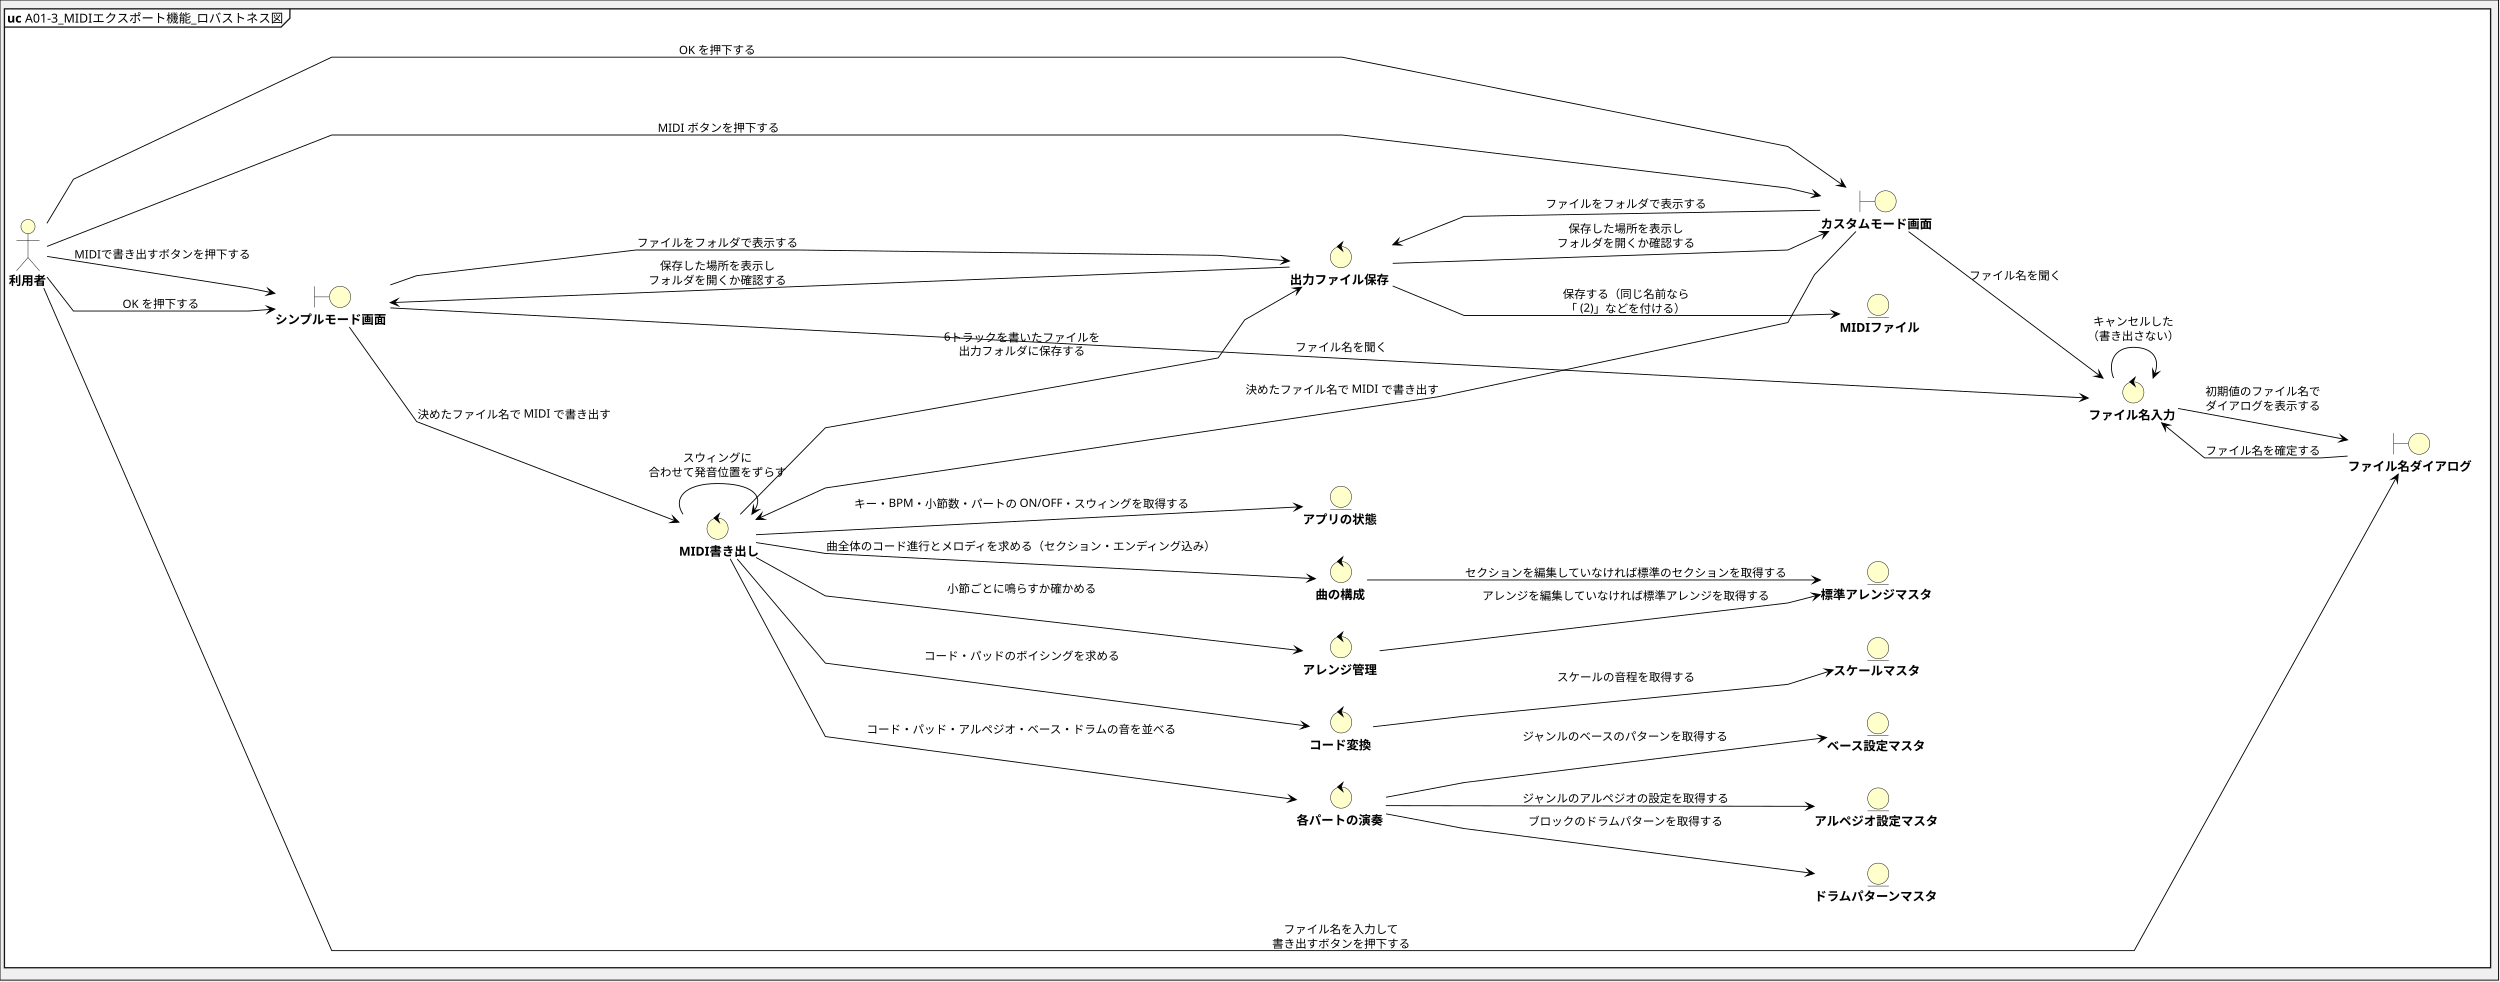
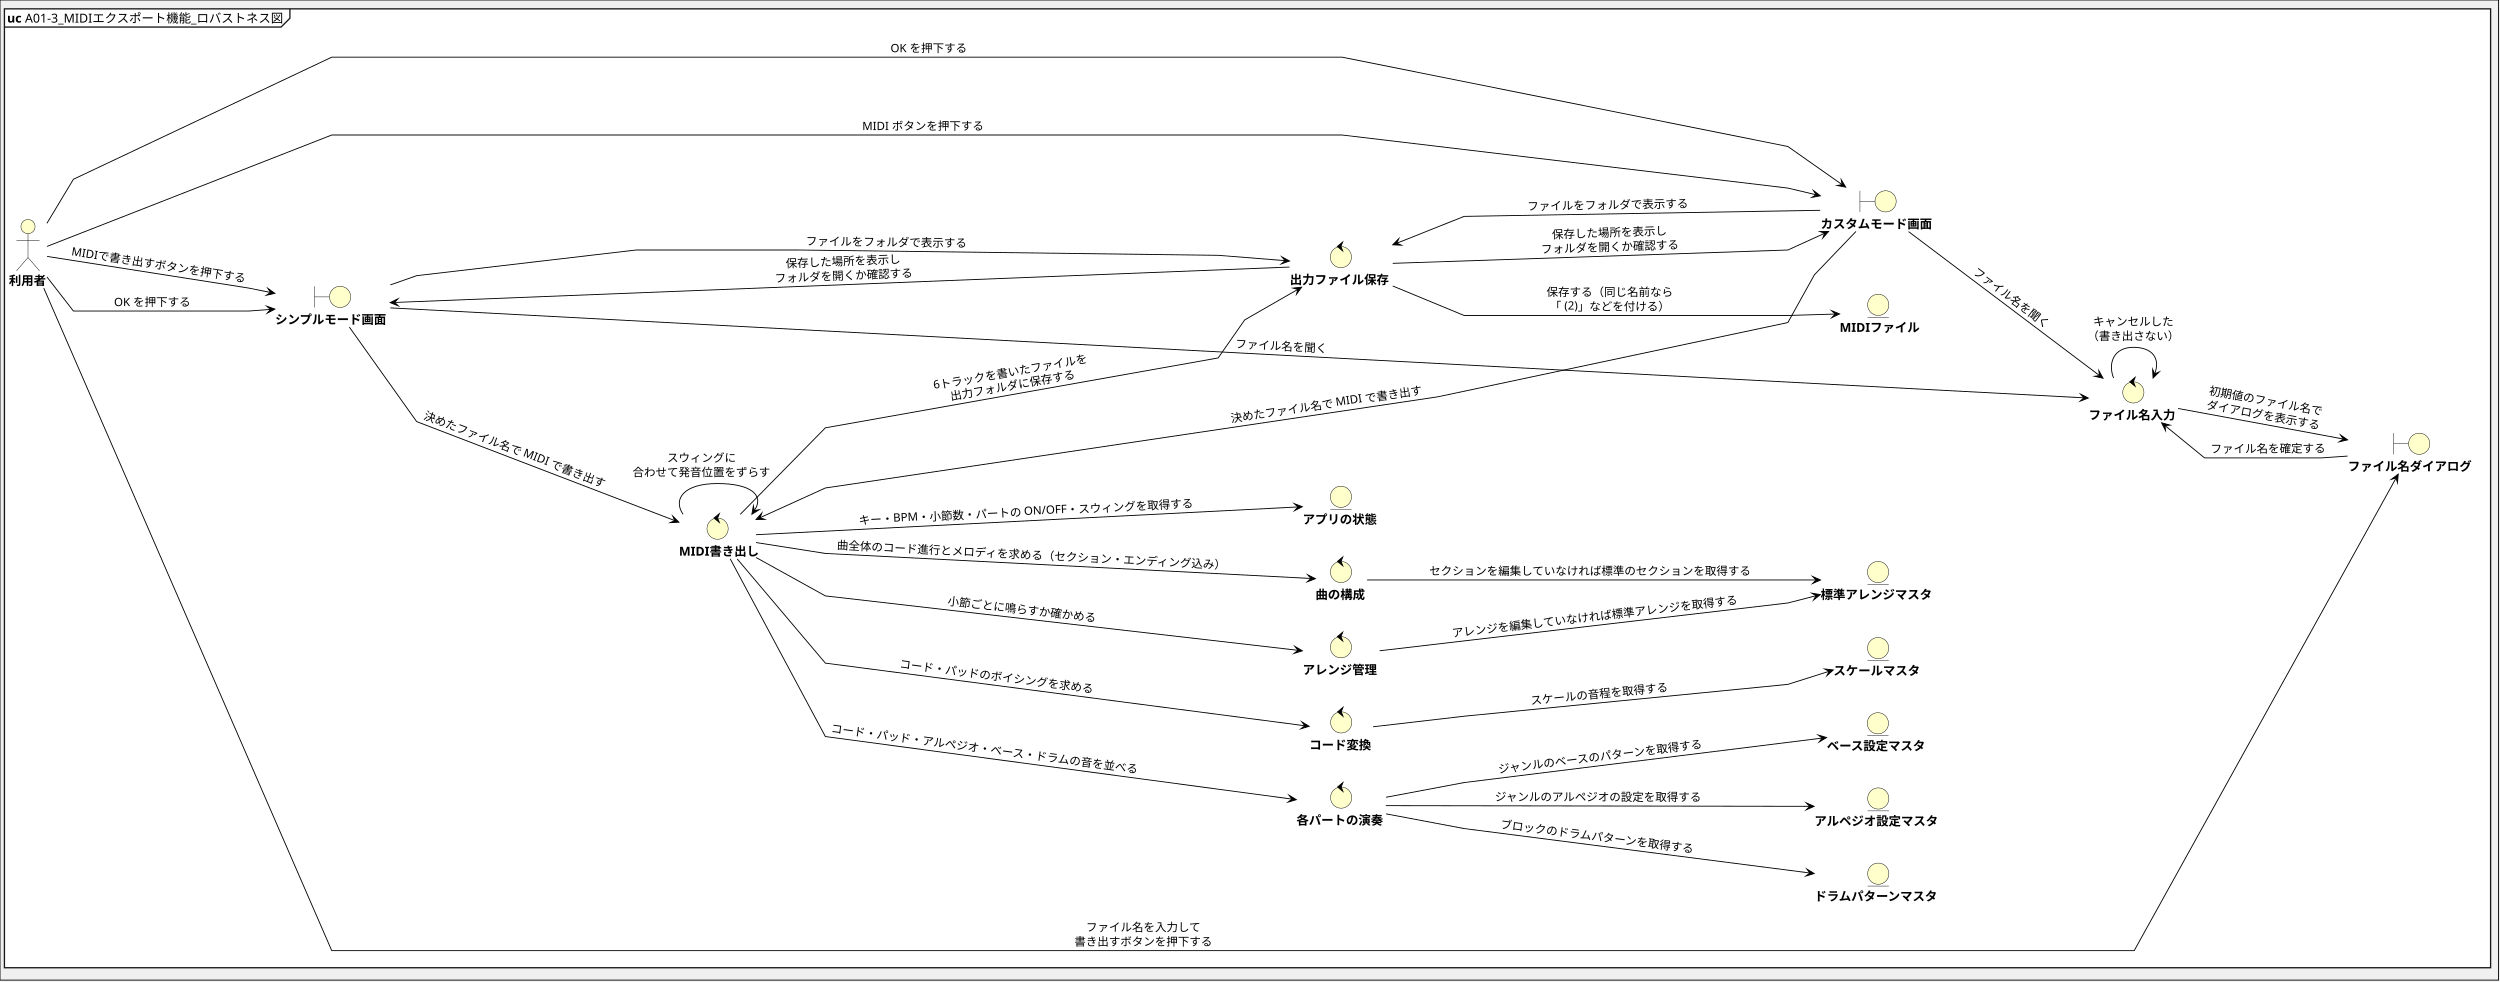
<svg xmlns="http://www.w3.org/2000/svg" version="1.1" data-diagram-type="DESCRIPTION" style="width:2826px;height:1109px;background:#FFFFFF;" width="2826px" height="1109px" viewBox="0 0 2826 1109" zoomAndPan="magnify" preserveAspectRatio="none" contentStyleType="text/css">
  <defs />
  <g font-family="sans-serif" lengthAdjust="spacing">
    <rect x="0" y="0" width="2824.375" height="1107.922" fill="none" style="stroke:#000;stroke-width:1;" />
    <rect x="5" y="10" width="2810.375" height="1083.922" fill="#FFF" style="stroke:#181818;stroke-width:1.5;" />
    <path d="M327.71,10 L327.71,20.609 L317.71,30.609 L5,30.609" style="stroke:#181818;stroke-width:1.5;" fill="none" />
    <text x="8" y="25.533" fill="#000" font-size="14" textLength="16.338" font-weight="700">uc</text>
    <text x="28.228" y="25.533" fill="#000" font-size="14" textLength="292.482">A01-3_MIDIエクスポート機能_ロバストネス図</text>
    <g class="entity" data-qualified-name="A1" id="ent0001" data-source-line="4">
      <ellipse cx="31.656" cy="256.109" rx="8" ry="8" fill="#FFC" style="stroke:#000;stroke-width:0.5;" />
      <path d="M31.656,264.109 L31.656,291.109 M18.656,272.109 L44.656,272.109 M31.656,291.109 L18.656,306.109 M31.656,291.109 L44.656,306.109" style="stroke:#000;stroke-width:0.5;" fill="none" />
      <text x="10" y="322.143" fill="#000" font-size="14" textLength="43.313" font-weight="700">利用者</text>
    </g>
    <g class="entity" data-qualified-name="B1" id="ent0002" data-source-line="5">
      <path d="M355.469,323.609 L355.469,347.609 M355.469,335.609 L372.469,335.609" style="stroke:#000;stroke-width:0.5;" fill="none" />
      <ellipse cx="384.469" cy="335.609" rx="12" ry="12" fill="#FFC" style="stroke:#000;stroke-width:0.5;" />
      <text x="311" y="366.143" fill="#000" font-size="14" textLength="129.938" font-weight="700">シンプルモード画面</text>
    </g>
    <g class="entity" data-qualified-name="B2" id="ent0003" data-source-line="6">
      <path d="M2102.469,215.609 L2102.469,239.609 M2102.469,227.609 L2119.469,227.609" style="stroke:#000;stroke-width:0.5;" fill="none" />
      <ellipse cx="2131.469" cy="227.609" rx="12" ry="12" fill="#FFC" style="stroke:#000;stroke-width:0.5;" />
      <text x="2058" y="258.143" fill="#000" font-size="14" textLength="129.938" font-weight="700">カスタムモード画面</text>
    </g>
    <g class="entity" data-qualified-name="B3" id="ent0004" data-source-line="7">
      <path d="M2705.688,489.609 L2705.688,513.609 M2705.688,501.609 L2722.688,501.609" style="stroke:#000;stroke-width:0.5;" fill="none" />
      <ellipse cx="2734.688" cy="501.609" rx="12" ry="12" fill="#FFC" style="stroke:#000;stroke-width:0.5;" />
      <text x="2654" y="532.143" fill="#000" font-size="14" textLength="144.375" font-weight="700">ファイル名ダイアログ</text>
    </g>
    <g class="entity" data-qualified-name="C6" id="ent0005" data-source-line="8">
      <ellipse cx="2411.531" cy="443.609" rx="12" ry="12" fill="#FFC" style="stroke:#000;stroke-width:0.5;" />
      <polygon points="2407.531,431.609,2413.531,426.609,2411.531,431.609,2413.531,436.609,2407.531,431.609" fill="#000" style="stroke:#000;stroke-width:1;stroke-linejoin:miter;stroke-miterlimit:10;" />
      <text x="2361" y="474.143" fill="#000" font-size="14" textLength="101.063" font-weight="700">ファイル名入力</text>
    </g>
    <g class="entity" data-qualified-name="C1" id="ent0006" data-source-line="9">
      <ellipse cx="811.151" cy="597.609" rx="12" ry="12" fill="#FFC" style="stroke:#000;stroke-width:0.5;" />
      <polygon points="807.151,585.609,813.151,580.609,811.151,585.609,813.151,590.609,807.151,585.609" fill="#000" style="stroke:#000;stroke-width:1;stroke-linejoin:miter;stroke-miterlimit:10;" />
      <text x="767.5" y="628.143" fill="#000" font-size="14" textLength="87.302" font-weight="700">MIDI書き出し</text>
    </g>
    <g class="entity" data-qualified-name="C2" id="ent0007" data-source-line="10">
      <ellipse cx="1515.875" cy="646.609" rx="12" ry="12" fill="#FFC" style="stroke:#000;stroke-width:0.5;" />
      <polygon points="1511.875,634.609,1517.875,629.609,1515.875,634.609,1517.875,639.609,1511.875,634.609" fill="#000" style="stroke:#000;stroke-width:1;stroke-linejoin:miter;stroke-miterlimit:10;" />
      <text x="1487" y="677.143" fill="#000" font-size="14" textLength="57.75" font-weight="700">曲の構成</text>
    </g>
    <g class="entity" data-qualified-name="C3" id="ent0008" data-source-line="11">
      <ellipse cx="1515.813" cy="731.609" rx="12" ry="12" fill="#FFC" style="stroke:#000;stroke-width:0.5;" />
      <polygon points="1511.813,719.609,1517.813,714.609,1515.813,719.609,1517.813,724.609,1511.813,719.609" fill="#000" style="stroke:#000;stroke-width:1;stroke-linejoin:miter;stroke-miterlimit:10;" />
      <text x="1472.5" y="762.143" fill="#000" font-size="14" textLength="86.625" font-weight="700">アレンジ管理</text>
    </g>
    <g class="entity" data-qualified-name="C4" id="ent0009" data-source-line="12">
      <ellipse cx="1516.094" cy="816.609" rx="12" ry="12" fill="#FFC" style="stroke:#000;stroke-width:0.5;" />
      <polygon points="1512.094,804.609,1518.094,799.609,1516.094,804.609,1518.094,809.609,1512.094,804.609" fill="#000" style="stroke:#000;stroke-width:1;stroke-linejoin:miter;stroke-miterlimit:10;" />
      <text x="1480" y="847.143" fill="#000" font-size="14" textLength="72.188" font-weight="700">コード変換</text>
    </g>
    <g class="entity" data-qualified-name="C5" id="ent0010" data-source-line="13">
      <ellipse cx="1516.031" cy="901.609" rx="12" ry="12" fill="#FFC" style="stroke:#000;stroke-width:0.5;" />
      <polygon points="1512.031,889.609,1518.031,884.609,1516.031,889.609,1518.031,894.609,1512.031,889.609" fill="#000" style="stroke:#000;stroke-width:1;stroke-linejoin:miter;stroke-miterlimit:10;" />
      <text x="1465.5" y="932.143" fill="#000" font-size="14" textLength="101.063" font-weight="700">各パートの演奏</text>
    </g>
    <g class="entity" data-qualified-name="C7" id="ent0011" data-source-line="14">
      <ellipse cx="1515.75" cy="290.609" rx="12" ry="12" fill="#FFC" style="stroke:#000;stroke-width:0.5;" />
      <polygon points="1511.75,278.609,1517.75,273.609,1515.75,278.609,1517.75,283.609,1511.75,278.609" fill="#000" style="stroke:#000;stroke-width:1;stroke-linejoin:miter;stroke-miterlimit:10;" />
      <text x="1458" y="321.143" fill="#000" font-size="14" textLength="115.5" font-weight="700">出力ファイル保存</text>
    </g>
    <g class="entity" data-qualified-name="E1" id="ent0012" data-source-line="15">
      <ellipse cx="1515.813" cy="561.609" rx="12" ry="12" fill="#FFC" style="stroke:#000;stroke-width:0.5;" />
      <line x1="1503.813" y1="575.609" x2="1527.813" y2="575.609" style="stroke:#000;stroke-width:0.5;" />
      <text x="1472.5" y="592.143" fill="#000" font-size="14" textLength="86.625" font-weight="700">アプリの状態</text>
    </g>
    <g class="entity" data-qualified-name="E2" id="ent0013" data-source-line="16">
      <ellipse cx="2122.969" cy="646.609" rx="12" ry="12" fill="#FFC" style="stroke:#000;stroke-width:0.5;" />
      <line x1="2110.969" y1="660.609" x2="2134.969" y2="660.609" style="stroke:#000;stroke-width:0.5;" />
      <text x="2058" y="677.143" fill="#000" font-size="14" textLength="129.938" font-weight="700">標準アレンジマスタ</text>
    </g>
    <g class="entity" data-qualified-name="E3" id="ent0014" data-source-line="17">
      <ellipse cx="2123.031" cy="732.609" rx="12" ry="12" fill="#FFC" style="stroke:#000;stroke-width:0.5;" />
      <line x1="2111.031" y1="746.609" x2="2135.031" y2="746.609" style="stroke:#000;stroke-width:0.5;" />
      <text x="2072.5" y="763.143" fill="#000" font-size="14" textLength="101.063" font-weight="700">スケールマスタ</text>
    </g>
    <g class="entity" data-qualified-name="E4" id="ent0015" data-source-line="18">
      <ellipse cx="2123.188" cy="987.609" rx="12" ry="12" fill="#FFC" style="stroke:#000;stroke-width:0.5;" />
      <line x1="2111.188" y1="1001.609" x2="2135.188" y2="1001.609" style="stroke:#000;stroke-width:0.5;" />
      <text x="2051" y="1018.143" fill="#000" font-size="14" textLength="144.375" font-weight="700">ドラムパターンマスタ</text>
    </g>
    <g class="entity" data-qualified-name="E5" id="ent0016" data-source-line="19">
      <ellipse cx="2122.75" cy="817.609" rx="12" ry="12" fill="#FFC" style="stroke:#000;stroke-width:0.5;" />
      <line x1="2110.75" y1="831.609" x2="2134.75" y2="831.609" style="stroke:#000;stroke-width:0.5;" />
      <text x="2065" y="848.143" fill="#000" font-size="14" textLength="115.5" font-weight="700">ベース設定マスタ</text>
    </g>
    <g class="entity" data-qualified-name="E6" id="ent0017" data-source-line="20">
      <ellipse cx="2123.188" cy="902.609" rx="12" ry="12" fill="#FFC" style="stroke:#000;stroke-width:0.5;" />
      <line x1="2111.188" y1="916.609" x2="2135.188" y2="916.609" style="stroke:#000;stroke-width:0.5;" />
      <text x="2051" y="933.143" fill="#000" font-size="14" textLength="144.375" font-weight="700">アルペジオ設定マスタ</text>
    </g>
    <g class="entity" data-qualified-name="E7" id="ent0018" data-source-line="21">
      <ellipse cx="2123.151" cy="344.609" rx="12" ry="12" fill="#FFC" style="stroke:#000;stroke-width:0.5;" />
      <line x1="2111.151" y1="358.609" x2="2135.151" y2="358.609" style="stroke:#000;stroke-width:0.5;" />
      <text x="2079.5" y="375.143" fill="#000" font-size="14" textLength="87.302" font-weight="700">MIDIファイル</text>
    </g>
    <g class="link" data-entity-1="ent0001" data-entity-2="ent0002" id="lnk19" data-source-line="23" data-link-type="dependency">
      <path d="M53.26,289.869 C112.98,299.239 281,325.609 281,325.609 C281,325.609 289.319,327.289 305.839,330.629" style="stroke:#000;stroke-width:1;" fill="none" id="A1-to-B1" />
      <polygon points="310.74,331.619,302.711,325.915,305.839,330.629,301.126,333.757,310.74,331.619" fill="#000" style="stroke:#000;stroke-width:1;stroke-linejoin:miter;stroke-miterlimit:10;" />
-       <text x="84" y="292.104" fill="#000" font-size="13" textLength="196.441">MIDIで書き出すボタンを押下する</text>
    </g>
    <g class="link" data-entity-1="ent0001" data-entity-2="ent0002" id="lnk45" data-source-line="49" data-link-type="dependency">
      <path d="M53.04,313.049 C67.02,331.039 83,351.609 83,351.609 C83,351.609 281,351.609 281,351.609 C281,351.609 289.234,351.001 305.754,349.771" style="stroke:#000;stroke-width:1;" fill="none" id="A1-to-B1-1" />
      <polygon points="310.74,349.399,301.468,346.079,305.754,349.771,302.062,354.057,310.74,349.399" fill="#000" style="stroke:#000;stroke-width:1;stroke-linejoin:miter;stroke-miterlimit:10;" />
-       <text x="138.5" y="348.104" fill="#000" font-size="13" textLength="87.395">OK を押下する</text>
    </g>
    <g class="link" data-entity-1="ent0001" data-entity-2="ent0003" id="lnk20" data-source-line="24" data-link-type="dependency">
      <path d="M53.15,278.529 C127.2,249.559 375,152.609 375,152.609 C375,152.609 375,152.609 1517,152.609 C1517,152.609 2021,212.609 2021,212.609 C2021,212.609 2032.965,215.454 2052.885,220.184" style="stroke:#000;stroke-width:1;" fill="none" id="A1-to-B2" />
      <polygon points="2057.75,221.339,2049.918,215.368,2052.885,220.184,2048.069,223.152,2057.75,221.339" fill="#000" style="stroke:#000;stroke-width:1;stroke-linejoin:miter;stroke-miterlimit:10;" />
-       <text x="743.5" y="149.104" fill="#000" font-size="13" textLength="135.053">MIDI ボタンを押下する</text>
    </g>
    <g class="link" data-entity-1="ent0001" data-entity-2="ent0003" id="lnk46" data-source-line="50" data-link-type="dependency">
      <path d="M53.04,252.439 C67.02,229.189 83,202.609 83,202.609 C83,202.609 375,64.609 375,64.609 C375,64.609 375,64.609 1517,64.609 C1517,64.609 2021,165.609 2021,165.609 C2021,165.609 2053.219,188.264 2082.299,208.704" style="stroke:#000;stroke-width:1;" fill="none" id="A1-to-B2-1" />
      <polygon points="2086.39,211.579,2081.327,203.131,2082.299,208.704,2076.727,209.676,2086.39,211.579" fill="#000" style="stroke:#000;stroke-width:1;stroke-linejoin:miter;stroke-miterlimit:10;" />
-       <text x="767.5" y="61.104" fill="#000" font-size="13" textLength="87.395">OK を押下する</text>
    </g>
    <g class="link" data-entity-1="ent0002" data-entity-2="ent0005" id="lnk21" data-source-line="25" data-link-type="dependency">
      <path d="M441.26,348.029 C457.78,348.909 471,349.609 471,349.609 C471,349.609 2052.037,433.574 2355.617,449.694" style="stroke:#000;stroke-width:1;" fill="none" id="B1-to-C6" />
      <polygon points="2360.61,449.959,2351.835,445.488,2355.617,449.694,2351.411,453.477,2360.61,449.959" fill="#000" style="stroke:#000;stroke-width:1;stroke-linejoin:miter;stroke-miterlimit:10;" />
-       <text x="1464" y="397.104" fill="#000" font-size="13" textLength="104">ファイル名を聞く</text>
    </g>
    <g class="link" data-entity-1="ent0003" data-entity-2="ent0005" id="lnk22" data-source-line="26" data-link-type="dependency">
      <path d="M2157.43,261.809 C2212.63,303.429 2318.228,383.039 2373.298,424.559" style="stroke:#000;stroke-width:1;" fill="none" id="B2-to-C6" />
      <polygon points="2377.29,427.569,2372.512,418.957,2373.298,424.559,2367.696,425.345,2377.29,427.569" fill="#000" style="stroke:#000;stroke-width:1;stroke-linejoin:miter;stroke-miterlimit:10;" />
-       <text x="2226" y="316.104" fill="#000" font-size="13" textLength="104">ファイル名を聞く</text>
    </g>
    <g class="link" data-entity-1="ent0005" data-entity-2="ent0004" id="lnk23" data-source-line="27" data-link-type="dependency">
      <path d="M2462.09,461.749 C2524.6,473.279 2624,491.609 2624,491.609 C2624,491.609 2632.126,493.134 2648.846,496.284" style="stroke:#000;stroke-width:1;" fill="none" id="C6-to-B3" />
      <polygon points="2653.76,497.209,2645.656,491.612,2648.846,496.284,2644.175,499.474,2653.76,497.209" fill="#000" style="stroke:#000;stroke-width:1;stroke-linejoin:miter;stroke-miterlimit:10;" />
-       <text x="2493" y="447.104" fill="#000" font-size="13" textLength="130">初期値のファイル名で</text>
-       <text x="2493" y="463.456" fill="#000" font-size="13" textLength="130">ダイアログを表示する</text>
    </g>
    <g class="link" data-entity-1="ent0004" data-entity-2="ent0005" id="lnk25" data-source-line="29" data-link-type="dependency">
      <path d="M2653.76,515.549 C2637.04,516.709 2624,517.609 2624,517.609 C2624,517.609 2492,517.609 2492,517.609 C2492,517.609 2469.661,499.343 2447.331,481.093" style="stroke:#000;stroke-width:1;" fill="none" id="B3-to-C6" />
      <polygon points="2443.46,477.929,2447.897,486.722,2447.331,481.093,2452.96,480.528,2443.46,477.929" fill="#000" style="stroke:#000;stroke-width:1;stroke-linejoin:miter;stroke-miterlimit:10;" />
-       <text x="2493" y="514.104" fill="#000" font-size="13" textLength="130">ファイル名を確定する</text>
    </g>
    <g class="link" data-entity-1="ent0001" data-entity-2="ent0004" id="lnk24" data-source-line="28" data-link-type="dependency">
      <path d="M49.48,325.689 C118.59,484.689 375,1074.609 375,1074.609 C375,1074.609 375,1074.609 2412.5,1074.609 C2412.5,1074.609 2647.737,650.053 2708.547,540.313" style="stroke:#000;stroke-width:1;" fill="none" id="A1-to-B3" />
      <polygon points="2710.97,535.939,2703.109,541.873,2708.547,540.313,2710.107,545.75,2710.97,535.939" fill="#000" style="stroke:#000;stroke-width:1;stroke-linejoin:miter;stroke-miterlimit:10;" />
-       <text x="1451" y="1055.104" fill="#000" font-size="13" textLength="130">ファイル名を入力して</text>
-       <text x="1438" y="1071.456" fill="#000" font-size="13" textLength="156">書き出すボタンを押下する</text>
    </g>
    <g class="link" data-entity-1="ent0005" data-entity-2="ent0005" id="lnk26" data-source-line="30" data-link-type="dependency">
      <path d="M2389.17,427.329 C2382.4,409.839 2389.84,392.609 2411.5,392.609 C2433.16,392.609 2442.405,405.177 2435.635,422.667" style="stroke:#000;stroke-width:1;" fill="none" id="C6-to-C6" />
      <polygon points="2433.83,427.329,2440.809,420.38,2435.635,422.667,2433.349,417.492,2433.83,427.329" fill="#000" style="stroke:#000;stroke-width:1;stroke-linejoin:miter;stroke-miterlimit:10;" />
-       <text x="2366" y="368.104" fill="#000" font-size="13" textLength="91">キャンセルした</text>
-       <text x="2359.5" y="384.456" fill="#000" font-size="13" textLength="104">（書き出さない）</text>
    </g>
    <g class="link" data-entity-1="ent0002" data-entity-2="ent0006" id="lnk27" data-source-line="31" data-link-type="dependency">
      <path d="M394.9,369.749 C422.18,408.049 471,476.609 471,476.609 C471,476.609 671.692,553.569 762.742,588.489" style="stroke:#000;stroke-width:1;" fill="none" id="B1-to-C1" />
      <polygon points="767.41,590.279,760.439,583.322,762.742,588.489,757.574,590.791,767.41,590.279" fill="#000" style="stroke:#000;stroke-width:1;stroke-linejoin:miter;stroke-miterlimit:10;" />
-       <text x="472" y="473.104" fill="#000" font-size="13" textLength="216.665">決めたファイル名で MIDI で書き出す</text>
    </g>
    <g class="link" data-entity-1="ent0003" data-entity-2="ent0006" id="lnk28" data-source-line="32" data-link-type="dependency">
      <path d="M2097.96,261.659 C2077.36,283.129 2051,310.609 2051,310.609 C2051,310.609 2021,364.609 2021,364.609 C2021,364.609 1625,448.609 1625,448.609 C1625,448.609 933,551.609 933,551.609 C933,551.609 894.052,569.31 859.212,585.15" style="stroke:#000;stroke-width:1;" fill="none" id="B2-to-C1" />
      <polygon points="854.66,587.219,864.509,587.136,859.212,585.15,861.197,579.853,854.66,587.219" fill="#000" style="stroke:#000;stroke-width:1;stroke-linejoin:miter;stroke-miterlimit:10;" />
-       <text x="1408" y="445.104" fill="#000" font-size="13" textLength="216.665">決めたファイル名で MIDI で書き出す</text>
    </g>
    <g class="link" data-entity-1="ent0006" data-entity-2="ent0012" id="lnk29" data-source-line="33" data-link-type="dependency">
      <path d="M854.65,604.429 C980.04,597.999 1341.527,579.495 1467.157,573.055" style="stroke:#000;stroke-width:1;" fill="none" id="C1-to-E1" />
      <polygon points="1472.15,572.799,1462.957,569.265,1467.157,573.055,1463.367,577.255,1472.15,572.799" fill="#000" style="stroke:#000;stroke-width:1;stroke-linejoin:miter;stroke-miterlimit:10;" />
-       <text x="965.5" y="574.104" fill="#000" font-size="13" textLength="379.888">キー・BPM・小節数・パートの ON/OFF・スウィングを取得する</text>
    </g>
    <g class="link" data-entity-1="ent0006" data-entity-2="ent0007" id="lnk30" data-source-line="34" data-link-type="dependency">
      <path d="M854.66,613.309 C889.5,618.779 933,625.609 933,625.609 C933,625.609 1365.677,647.912 1481.937,653.902" style="stroke:#000;stroke-width:1;" fill="none" id="C1-to-C2" />
      <polygon points="1486.93,654.159,1478.148,649.702,1481.937,653.902,1477.736,657.691,1486.93,654.159" fill="#000" style="stroke:#000;stroke-width:1;stroke-linejoin:miter;stroke-miterlimit:10;" />
-       <text x="934" y="622.104" fill="#000" font-size="13" textLength="442">曲全体のコード進行とメロディを求める（セクション・エンディング込み）</text>
    </g>
    <g class="link" data-entity-1="ent0007" data-entity-2="ent0013" id="lnk31" data-source-line="35" data-link-type="dependency">
      <path d="M1545.37,655.609 C1637.18,655.609 1922.78,655.609 2052.91,655.609" style="stroke:#000;stroke-width:1;" fill="none" id="C2-to-E2" />
      <polygon points="2057.91,655.609,2048.91,651.609,2052.91,655.609,2048.91,659.609,2057.91,655.609" fill="#000" style="stroke:#000;stroke-width:1;stroke-linejoin:miter;stroke-miterlimit:10;" />
-       <text x="1656" y="652.104" fill="#000" font-size="13" textLength="364">セクションを編集していなければ標準のセクションを取得する</text>
    </g>
    <g class="link" data-entity-1="ent0006" data-entity-2="ent0008" id="lnk32" data-source-line="36" data-link-type="dependency">
      <path d="M854.66,630.229 C889.5,649.519 933,673.609 933,673.609 C933,673.609 1332.833,719.638 1467.233,735.108" style="stroke:#000;stroke-width:1;" fill="none" id="C1-to-C3" />
      <polygon points="1472.2,735.679,1463.716,730.676,1467.233,735.108,1462.802,738.624,1472.2,735.679" fill="#000" style="stroke:#000;stroke-width:1;stroke-linejoin:miter;stroke-miterlimit:10;" />
-       <text x="1070.5" y="670.104" fill="#000" font-size="13" textLength="169">小節ごとに鳴らすか確かめる</text>
    </g>
    <g class="link" data-entity-1="ent0008" data-entity-2="ent0013" id="lnk33" data-source-line="37" data-link-type="dependency">
      <path d="M1559.54,735.629 C1681.04,721.409 2021,681.609 2021,681.609 C2021,681.609 2032.988,678.526 2052.908,673.396" style="stroke:#000;stroke-width:1;" fill="none" id="C3-to-E2" />
      <polygon points="2057.75,672.149,2048.037,670.52,2052.908,673.396,2050.032,678.268,2057.75,672.149" fill="#000" style="stroke:#000;stroke-width:1;stroke-linejoin:miter;stroke-miterlimit:10;" />
-       <text x="1675.5" y="678.104" fill="#000" font-size="13" textLength="325">アレンジを編集していなければ標準アレンジを取得する</text>
    </g>
    <g class="link" data-entity-1="ent0006" data-entity-2="ent0009" id="lnk34" data-source-line="38" data-link-type="dependency">
      <path d="M833.35,631.849 C868.09,672.899 933,749.609 933,749.609 C933,749.609 1349.112,803.952 1474.942,820.382" style="stroke:#000;stroke-width:1;" fill="none" id="C1-to-C4" />
      <polygon points="1479.9,821.029,1471.494,815.898,1474.942,820.382,1470.458,823.83,1479.9,821.029" fill="#000" style="stroke:#000;stroke-width:1;stroke-linejoin:miter;stroke-miterlimit:10;" />
-       <text x="1044.5" y="746.104" fill="#000" font-size="13" textLength="221">コード・パッドのボイシングを求める</text>
    </g>
    <g class="link" data-entity-1="ent0009" data-entity-2="ent0014" id="lnk35" data-source-line="39" data-link-type="dependency">
      <path d="M1552.18,821.529 C1593.07,816.789 1655,809.609 1655,809.609 C1655,809.609 2021,773.609 2021,773.609 C2021,773.609 2042.083,766.929 2067.623,758.839" style="stroke:#000;stroke-width:1;" fill="none" id="C4-to-E3" />
      <polygon points="2072.39,757.329,2062.602,756.234,2067.623,758.839,2065.018,763.86,2072.39,757.329" fill="#000" style="stroke:#000;stroke-width:1;stroke-linejoin:miter;stroke-miterlimit:10;" />
-       <text x="1760" y="770.104" fill="#000" font-size="13" textLength="156">スケールの音程を取得する</text>
    </g>
    <g class="link" data-entity-1="ent0006" data-entity-2="ent0010" id="lnk36" data-source-line="40" data-link-type="dependency">
      <path d="M825.41,631.659 C856.92,690.499 933,832.609 933,832.609 C933,832.609 1319.684,884.435 1460.424,903.295" style="stroke:#000;stroke-width:1;" fill="none" id="C1-to-C5" />
      <polygon points="1465.38,903.959,1456.991,898.799,1460.424,903.295,1455.928,906.729,1465.38,903.959" fill="#000" style="stroke:#000;stroke-width:1;stroke-linejoin:miter;stroke-miterlimit:10;" />
-       <text x="979.5" y="829.104" fill="#000" font-size="13" textLength="351">コード・パッド・アルペジオ・ベース・ドラムの音を並べる</text>
    </g>
    <g class="link" data-entity-1="ent0010" data-entity-2="ent0015" id="lnk37" data-source-line="41" data-link-type="dependency">
      <path d="M1566.82,919.999 C1606.35,927.439 1655,936.609 1655,936.609 C1655,936.609 1915.131,970.032 2045.861,986.822" style="stroke:#000;stroke-width:1;" fill="none" id="C5-to-E4" />
      <polygon points="2050.82,987.459,2042.403,982.345,2045.861,986.822,2041.384,990.28,2050.82,987.459" fill="#000" style="stroke:#000;stroke-width:1;stroke-linejoin:miter;stroke-miterlimit:10;" />
-       <text x="1727.5" y="933.104" fill="#000" font-size="13" textLength="221">ブロックのドラムパターンを取得する</text>
    </g>
    <g class="link" data-entity-1="ent0010" data-entity-2="ent0016" id="lnk38" data-source-line="42" data-link-type="dependency">
      <path d="M1566.82,901.219 C1606.35,893.779 1655,884.609 1655,884.609 C1655,884.609 1935.068,849.826 2059.778,834.336" style="stroke:#000;stroke-width:1;" fill="none" id="C5-to-E5" />
      <polygon points="2064.74,833.719,2055.316,830.859,2059.778,834.336,2056.302,838.798,2064.74,833.719" fill="#000" style="stroke:#000;stroke-width:1;stroke-linejoin:miter;stroke-miterlimit:10;" />
-       <text x="1721" y="837.104" fill="#000" font-size="13" textLength="234">ジャンルのベースのパターンを取得する</text>
    </g>
    <g class="link" data-entity-1="ent0010" data-entity-2="ent0017" id="lnk39" data-source-line="43" data-link-type="dependency">
      <path d="M1566.51,910.689 C1673.47,910.869 1921.46,911.281 2045.68,911.481" style="stroke:#000;stroke-width:1;" fill="none" id="C5-to-E6" />
      <polygon points="2050.68,911.489,2041.686,907.475,2045.68,911.481,2041.674,915.475,2050.68,911.489" fill="#000" style="stroke:#000;stroke-width:1;stroke-linejoin:miter;stroke-miterlimit:10;" />
-       <text x="1721" y="907.104" fill="#000" font-size="13" textLength="234">ジャンルのアルペジオの設定を取得する</text>
    </g>
    <g class="link" data-entity-1="ent0006" data-entity-2="ent0006" id="lnk40" data-source-line="44" data-link-type="dependency">
      <path d="M772.09,581.329 C760.29,563.839 773.27,546.609 811,546.609 C848.73,546.609 864.506,559.694 852.706,577.184" style="stroke:#000;stroke-width:1;" fill="none" id="C1-to-C1" />
      <polygon points="849.91,581.329,858.259,576.106,852.706,577.184,851.628,571.631,849.91,581.329" fill="#000" style="stroke:#000;stroke-width:1;stroke-linejoin:miter;stroke-miterlimit:10;" />
-       <text x="772" y="522.104" fill="#000" font-size="13" textLength="78">スウィングに</text>
-       <text x="733" y="538.456" fill="#000" font-size="13" textLength="156">合わせて発音位置をずらす</text>
    </g>
    <g class="link" data-entity-1="ent0006" data-entity-2="ent0011" id="lnk41" data-source-line="45" data-link-type="dependency">
      <path d="M836.78,581.419 C872.18,545.439 933,483.609 933,483.609 C933,483.609 1377,404.609 1377,404.609 C1377,404.609 1407,361.609 1407,361.609 C1407,361.609 1437.074,344.349 1467.044,327.139" style="stroke:#000;stroke-width:1;" fill="none" id="C1-to-C7" />
      <polygon points="1471.38,324.649,1461.583,325.662,1467.044,327.139,1465.567,332.6,1471.38,324.649" fill="#000" style="stroke:#000;stroke-width:1;stroke-linejoin:miter;stroke-miterlimit:10;" />
-       <text x="1067" y="385.104" fill="#000" font-size="13" textLength="176.23">6トラックを書いたファイルを</text>
-       <text x="1083.615" y="401.456" fill="#000" font-size="13" textLength="143">出力フォルダに保存する</text>
    </g>
    <g class="link" data-entity-1="ent0011" data-entity-2="ent0018" id="lnk42" data-source-line="46" data-link-type="dependency">
      <path d="M1574.33,323.289 C1612.24,338.949 1655,356.609 1655,356.609 C1655,356.609 2021,356.609 2021,356.609 C2021,356.609 2046.862,355.838 2074.462,355.018" style="stroke:#000;stroke-width:1;" fill="none" id="C7-to-E7" />
      <polygon points="2079.46,354.869,2070.345,351.138,2074.462,355.018,2070.583,359.135,2079.46,354.869" fill="#000" style="stroke:#000;stroke-width:1;stroke-linejoin:miter;stroke-miterlimit:10;" />
-       <text x="1766.5" y="337.104" fill="#000" font-size="13" textLength="143">保存する（同じ名前なら</text>
-       <text x="1769.75" y="353.456" fill="#000" font-size="13" textLength="136.5">「 (2)」などを付ける）</text>
    </g>
    <g class="link" data-entity-1="ent0011" data-entity-2="ent0002" id="lnk43" data-source-line="47" data-link-type="dependency">
      <path d="M1457.71,301.879 C1265.32,309.479 648.106,333.892 446.026,341.882" style="stroke:#000;stroke-width:1;" fill="none" id="C7-to-B1" />
      <polygon points="441.03,342.079,450.181,345.721,446.026,341.882,449.865,337.727,441.03,342.079" fill="#000" style="stroke:#000;stroke-width:1;stroke-linejoin:miter;stroke-miterlimit:10;" />
-       <text x="746" y="305.104" fill="#000" font-size="13" textLength="130">保存した場所を表示し</text>
-       <text x="733" y="321.456" fill="#000" font-size="13" textLength="156">フォルダを開くか確認する</text>
    </g>
    <g class="link" data-entity-1="ent0002" data-entity-2="ent0011" id="lnk47" data-source-line="51" data-link-type="dependency">
      <path d="M441.26,322.049 C457.78,316.249 471,311.609 471,311.609 C471,311.609 719,282.609 719,282.609 C719,282.609 903,282.609 903,282.609 C903,282.609 1377,288.609 1377,288.609 C1377,288.609 1414.776,291.622 1452.686,294.642" style="stroke:#000;stroke-width:1;" fill="none" id="B1-to-C7" />
      <polygon points="1457.67,295.039,1449.016,290.337,1452.686,294.642,1448.381,298.312,1457.67,295.039" fill="#000" style="stroke:#000;stroke-width:1;stroke-linejoin:miter;stroke-miterlimit:10;" />
-       <text x="720" y="279.104" fill="#000" font-size="13" textLength="182">ファイルをフォルダで表示する</text>
    </g>
    <g class="link" data-entity-1="ent0011" data-entity-2="ent0003" id="lnk44" data-source-line="48" data-link-type="dependency">
      <path d="M1574.32,297.679 C1706.42,293.219 2021,282.609 2021,282.609 C2021,282.609 2038.83,274.492 2062.52,263.702" style="stroke:#000;stroke-width:1;" fill="none" id="C7-to-B2" />
      <polygon points="2067.07,261.629,2057.222,261.72,2062.52,263.702,2060.538,269,2067.07,261.629" fill="#000" style="stroke:#000;stroke-width:1;stroke-linejoin:miter;stroke-miterlimit:10;" />
-       <text x="1773" y="263.104" fill="#000" font-size="13" textLength="130">保存した場所を表示し</text>
-       <text x="1760" y="279.456" fill="#000" font-size="13" textLength="156">フォルダを開くか確認する</text>
    </g>
    <g class="link" data-entity-1="ent0003" data-entity-2="ent0011" id="lnk48" data-source-line="52" data-link-type="dependency">
      <path d="M2057.56,237.709 C1929.45,239.909 1655,244.609 1655,244.609 C1655,244.609 1616.885,259.798 1578.975,274.908" style="stroke:#000;stroke-width:1;" fill="none" id="B2-to-C7" />
      <polygon points="1574.33,276.759,1584.171,277.143,1578.975,274.908,1581.209,269.711,1574.33,276.759" fill="#000" style="stroke:#000;stroke-width:1;stroke-linejoin:miter;stroke-miterlimit:10;" />
-       <text x="1747" y="235.104" fill="#000" font-size="13" textLength="182">ファイルをフォルダで表示する</text>
+     </g>
+     <g class="link-labels">
+       <g transform="rotate(2.951 1165.392 637.588)">
+         <rect x="942.392" y="619.938" width="446.000" height="15.650" fill="#FFFFFF" stroke="none" />
+         <text text-anchor="middle" x="1165.392" y="631.988" fill="#000" font-size="13" textLength="442">曲全体のコード進行とメロディを求める（セクション・エンディング込み）</text>
+       </g>
+       <g transform="rotate(-2.932 1160.249 588.775)">
+         <rect x="968.305" y="571.125" width="383.888" height="15.650" fill="#FFFFFF" stroke="none" />
+         <text text-anchor="middle" x="1160.249" y="583.175" fill="#000" font-size="13" textLength="379.888">キー・BPM・小節数・パートの ON/OFF・スウィングを取得する</text>
+       </g>
+       <g transform="rotate(0.000 1797.37 655.609)">
+         <rect x="1613.370" y="637.959" width="368.000" height="15.650" fill="#FFFFFF" stroke="none" />
+         <text text-anchor="middle" x="1797.37" y="650.009" fill="#000" font-size="13" textLength="364">セクションを編集していなければ標準のセクションを取得する</text>
+       </g>
+       <g transform="rotate(7.634 1111.465 856.528)">
+         <rect x="933.965" y="838.878" width="355.000" height="15.650" fill="#FFFFFF" stroke="none" />
+         <text text-anchor="middle" x="1111.465" y="850.928" fill="#000" font-size="13" textLength="351">コード・パッド・アルペジオ・ベース・ドラムの音を並べる</text>
+       </g>
+       <g transform="rotate(-6.677 1803.872 707.028)">
+         <rect x="1639.372" y="689.377" width="329.000" height="15.650" fill="#FFFFFF" stroke="none" />
+         <text text-anchor="middle" x="1803.872" y="701.427" fill="#000" font-size="13" textLength="325">アレンジを編集していなければ標準アレンジを取得する</text>
+       </g>
+       <g transform="rotate(-7.080 1810.078 865.349)">
+         <rect x="1691.078" y="847.699" width="238.000" height="15.650" fill="#FFFFFF" stroke="none" />
+         <text text-anchor="middle" x="1810.078" y="859.749" fill="#000" font-size="13" textLength="234">ジャンルのベースのパターンを取得する</text>
+       </g>
+       <g transform="rotate(0.095 1806.51 911.089)">
+         <rect x="1687.510" y="893.438" width="238.000" height="15.650" fill="#FFFFFF" stroke="none" />
+         <text text-anchor="middle" x="1806.51" y="905.488" fill="#000" font-size="13" textLength="234">ジャンルのアルペジオの設定を取得する</text>
+       </g>
+       <g transform="rotate(7.440 1125.104 774.697)">
+         <rect x="1012.604" y="757.047" width="225.000" height="15.650" fill="#FFFFFF" stroke="none" />
+         <text text-anchor="middle" x="1125.104" y="769.097" fill="#000" font-size="13" textLength="221">コード・パッドのボイシングを求める</text>
+       </g>
+       <g transform="rotate(7.321 1804.044 955.758)">
+         <rect x="1691.544" y="938.108" width="225.000" height="15.650" fill="#FFFFFF" stroke="none" />
+         <text text-anchor="middle" x="1804.044" y="950.158" fill="#000" font-size="13" textLength="221">ブロックのドラムパターンを取得する</text>
+       </g>
+       <g transform="rotate(20.981 578.2 517.718)">
+         <rect x="467.868" y="500.068" width="220.665" height="15.650" fill="#FFFFFF" stroke="none" />
+         <text text-anchor="middle" x="578.2" y="512.118" fill="#000" font-size="13" textLength="216.665">決めたファイル名で MIDI で書き出す</text>
+       </g>
+       <g transform="rotate(-8.466 1500.786 467.097)">
+         <rect x="1390.454" y="449.447" width="220.665" height="15.650" fill="#FFFFFF" stroke="none" />
+         <text text-anchor="middle" x="1500.786" y="461.497" fill="#000" font-size="13" textLength="216.665">決めたファイル名で MIDI で書き出す</text>
+       </g>
+       <g transform="rotate(8.919 177.737 309.403)">
+         <rect x="77.516" y="291.753" width="200.441" height="15.650" fill="#FFFFFF" stroke="none" />
+         <text text-anchor="middle" x="177.737" y="303.803" fill="#000" font-size="13" textLength="196.441">MIDIで書き出すボタンを押下する</text>
+       </g>
+       <g transform="rotate(0.725 1001.783 283.859)">
+         <rect x="908.783" y="266.209" width="186.000" height="15.650" fill="#FFFFFF" stroke="none" />
+         <text text-anchor="middle" x="1001.783" y="278.259" fill="#000" font-size="13" textLength="182">ファイルをフォルダで表示する</text>
+       </g>
+       <g transform="rotate(-0.982 1817.595 241.824)">
+         <rect x="1724.595" y="224.174" width="186.000" height="15.650" fill="#FFFFFF" stroke="none" />
+         <text text-anchor="middle" x="1817.595" y="236.224" fill="#000" font-size="13" textLength="182">ファイルをフォルダで表示する</text>
+       </g>
+       <g transform="rotate(-10.089 1146.443 445.632)">
+         <rect x="1056.328" y="411.732" width="180.230" height="31.900" fill="#FFFFFF" stroke="none" />
+         <text text-anchor="middle" x="1146.443" y="423.782" fill="#000" font-size="13" textLength="176.23">6トラックを書いたファイルを</text>
+         <text text-anchor="middle" x="1146.443" y="440.032" fill="#000" font-size="13" textLength="143">出力フォルダに保存する</text>
+       </g>
+       <g transform="rotate(6.567 1153.992 699.049)">
+         <rect x="1067.492" y="681.399" width="173.000" height="15.650" fill="#FFFFFF" stroke="none" />
+         <text text-anchor="middle" x="1153.992" y="693.449" fill="#000" font-size="13" textLength="169">小節ごとに鳴らすか確かめる</text>
+       </g>
+       <g transform="rotate(0.000 1292.395 1074.609)">
+         <rect x="1212.395" y="1040.709" width="160.000" height="31.900" fill="#FFFFFF" stroke="none" />
+         <text text-anchor="middle" x="1292.395" y="1052.759" fill="#000" font-size="13" textLength="130">ファイル名を入力して</text>
+         <text text-anchor="middle" x="1292.395" y="1069.009" fill="#000" font-size="13" textLength="156">書き出すボタンを押下する</text>
+       </g>
+       <g transform="rotate(-5.618 1808.749 794.486)">
+         <rect x="1728.749" y="776.836" width="160.000" height="15.650" fill="#FFFFFF" stroke="none" />
+         <text text-anchor="middle" x="1808.749" y="788.886" fill="#000" font-size="13" textLength="156">スケールの音程を取得する</text>
+       </g>
+       <g transform="rotate(-2.265 954.103 321.79)">
+         <rect x="874.103" y="287.890" width="160.000" height="31.900" fill="#FFFFFF" stroke="none" />
+         <text text-anchor="middle" x="954.103" y="299.940" fill="#000" font-size="13" textLength="130">保存した場所を表示し</text>
+         <text text-anchor="middle" x="954.103" y="316.190" fill="#000" font-size="13" textLength="156">フォルダを開くか確認する</text>
+       </g>
+       <g transform="rotate(-1.932 1820.18 289.383)">
+         <rect x="1740.180" y="255.483" width="160.000" height="31.900" fill="#FFFFFF" stroke="none" />
+         <text text-anchor="middle" x="1820.18" y="267.533" fill="#000" font-size="13" textLength="130">保存した場所を表示し</text>
+         <text text-anchor="middle" x="1820.18" y="283.783" fill="#000" font-size="13" textLength="156">フォルダを開くか確認する</text>
+       </g>
+       <g transform="rotate(0.000 1819.72 356.609)">
+         <rect x="1746.220" y="322.709" width="147.000" height="31.900" fill="#FFFFFF" stroke="none" />
+         <text text-anchor="middle" x="1819.72" y="334.759" fill="#000" font-size="13" textLength="143">保存する（同じ名前なら</text>
+         <text text-anchor="middle" x="1819.72" y="351.009" fill="#000" font-size="13" textLength="136.5">「 (2)」などを付ける）</text>
+       </g>
+       <g transform="rotate(0.000 1043.394 152.609)">
+         <rect x="973.868" y="134.959" width="139.053" height="15.650" fill="#FFFFFF" stroke="none" />
+         <text text-anchor="middle" x="1043.394" y="147.009" fill="#000" font-size="13" textLength="135.053">MIDI ボタンを押下する</text>
+       </g>
+       <g transform="rotate(10.450 2556.498 479.161)">
+         <rect x="2489.498" y="445.260" width="134.000" height="31.900" fill="#FFFFFF" stroke="none" />
+         <text text-anchor="middle" x="2556.498" y="457.310" fill="#000" font-size="13" textLength="130">初期値のファイル名で</text>
+         <text text-anchor="middle" x="2556.498" y="473.560" fill="#000" font-size="13" textLength="130">ダイアログを表示する</text>
+       </g>
+       <g transform="rotate(-0.253 2563.831 517.609)">
+         <rect x="2496.831" y="499.655" width="134.000" height="15.650" fill="#FFFFFF" stroke="none" />
+         <text text-anchor="middle" x="2563.831" y="511.705" fill="#000" font-size="13" textLength="130">ファイル名を確定する</text>
+       </g>
+       <g transform="rotate(3.040 1447.842 401.486)">
+         <rect x="1393.842" y="383.836" width="108.000" height="15.650" fill="#FFFFFF" stroke="none" />
+         <text text-anchor="middle" x="1447.842" y="395.886" fill="#000" font-size="13" textLength="104">ファイル名を聞く</text>
+       </g>
+       <g transform="rotate(37.013 2267.621 344.887)">
+         <rect x="2213.621" y="327.237" width="108.000" height="15.650" fill="#FFFFFF" stroke="none" />
+         <text text-anchor="middle" x="2267.621" y="339.287" fill="#000" font-size="13" textLength="104">ファイル名を聞く</text>
+       </g>
+       <g transform="rotate(0.000 172.169 351.609)">
+         <rect x="126.472" y="333.959" width="91.395" height="15.650" fill="#FFFFFF" stroke="none" />
+         <text text-anchor="middle" x="172.169" y="346.009" fill="#000" font-size="13" textLength="87.395">OK を押下する</text>
+       </g>
+       <g transform="rotate(0.000 1049.889 64.609)">
+         <rect x="1004.191" y="46.959" width="91.395" height="15.650" fill="#FFFFFF" stroke="none" />
+         <text text-anchor="middle" x="1049.889" y="59.009" fill="#000" font-size="13" textLength="87.395">OK を押下する</text>
+       </g>
+       <g transform="translate(0 0)">
+         <rect x="2364.000" y="355.104" width="95.000" height="16.250" fill="#FFFFFF" stroke="none" />
+         <rect x="2357.500" y="371.456" width="108.000" height="16.250" fill="#FFFFFF" stroke="none" />
+         <text x="2366" y="368.104" fill="#000" font-size="13" textLength="91">キャンセルした</text>
+         <text x="2359.5" y="384.456" fill="#000" font-size="13" textLength="104">（書き出さない）</text>
+       </g>
+       <g transform="translate(-18 0)">
+         <rect x="770.000" y="509.104" width="82.000" height="16.250" fill="#FFFFFF" stroke="none" />
+         <rect x="731.000" y="525.456" width="160.000" height="16.250" fill="#FFFFFF" stroke="none" />
+         <text x="772" y="522.104" fill="#000" font-size="13" textLength="78">スウィングに</text>
+         <text x="733" y="538.456" fill="#000" font-size="13" textLength="156">合わせて発音位置をずらす</text>
+       </g>
    </g>
  </g>
</svg>
